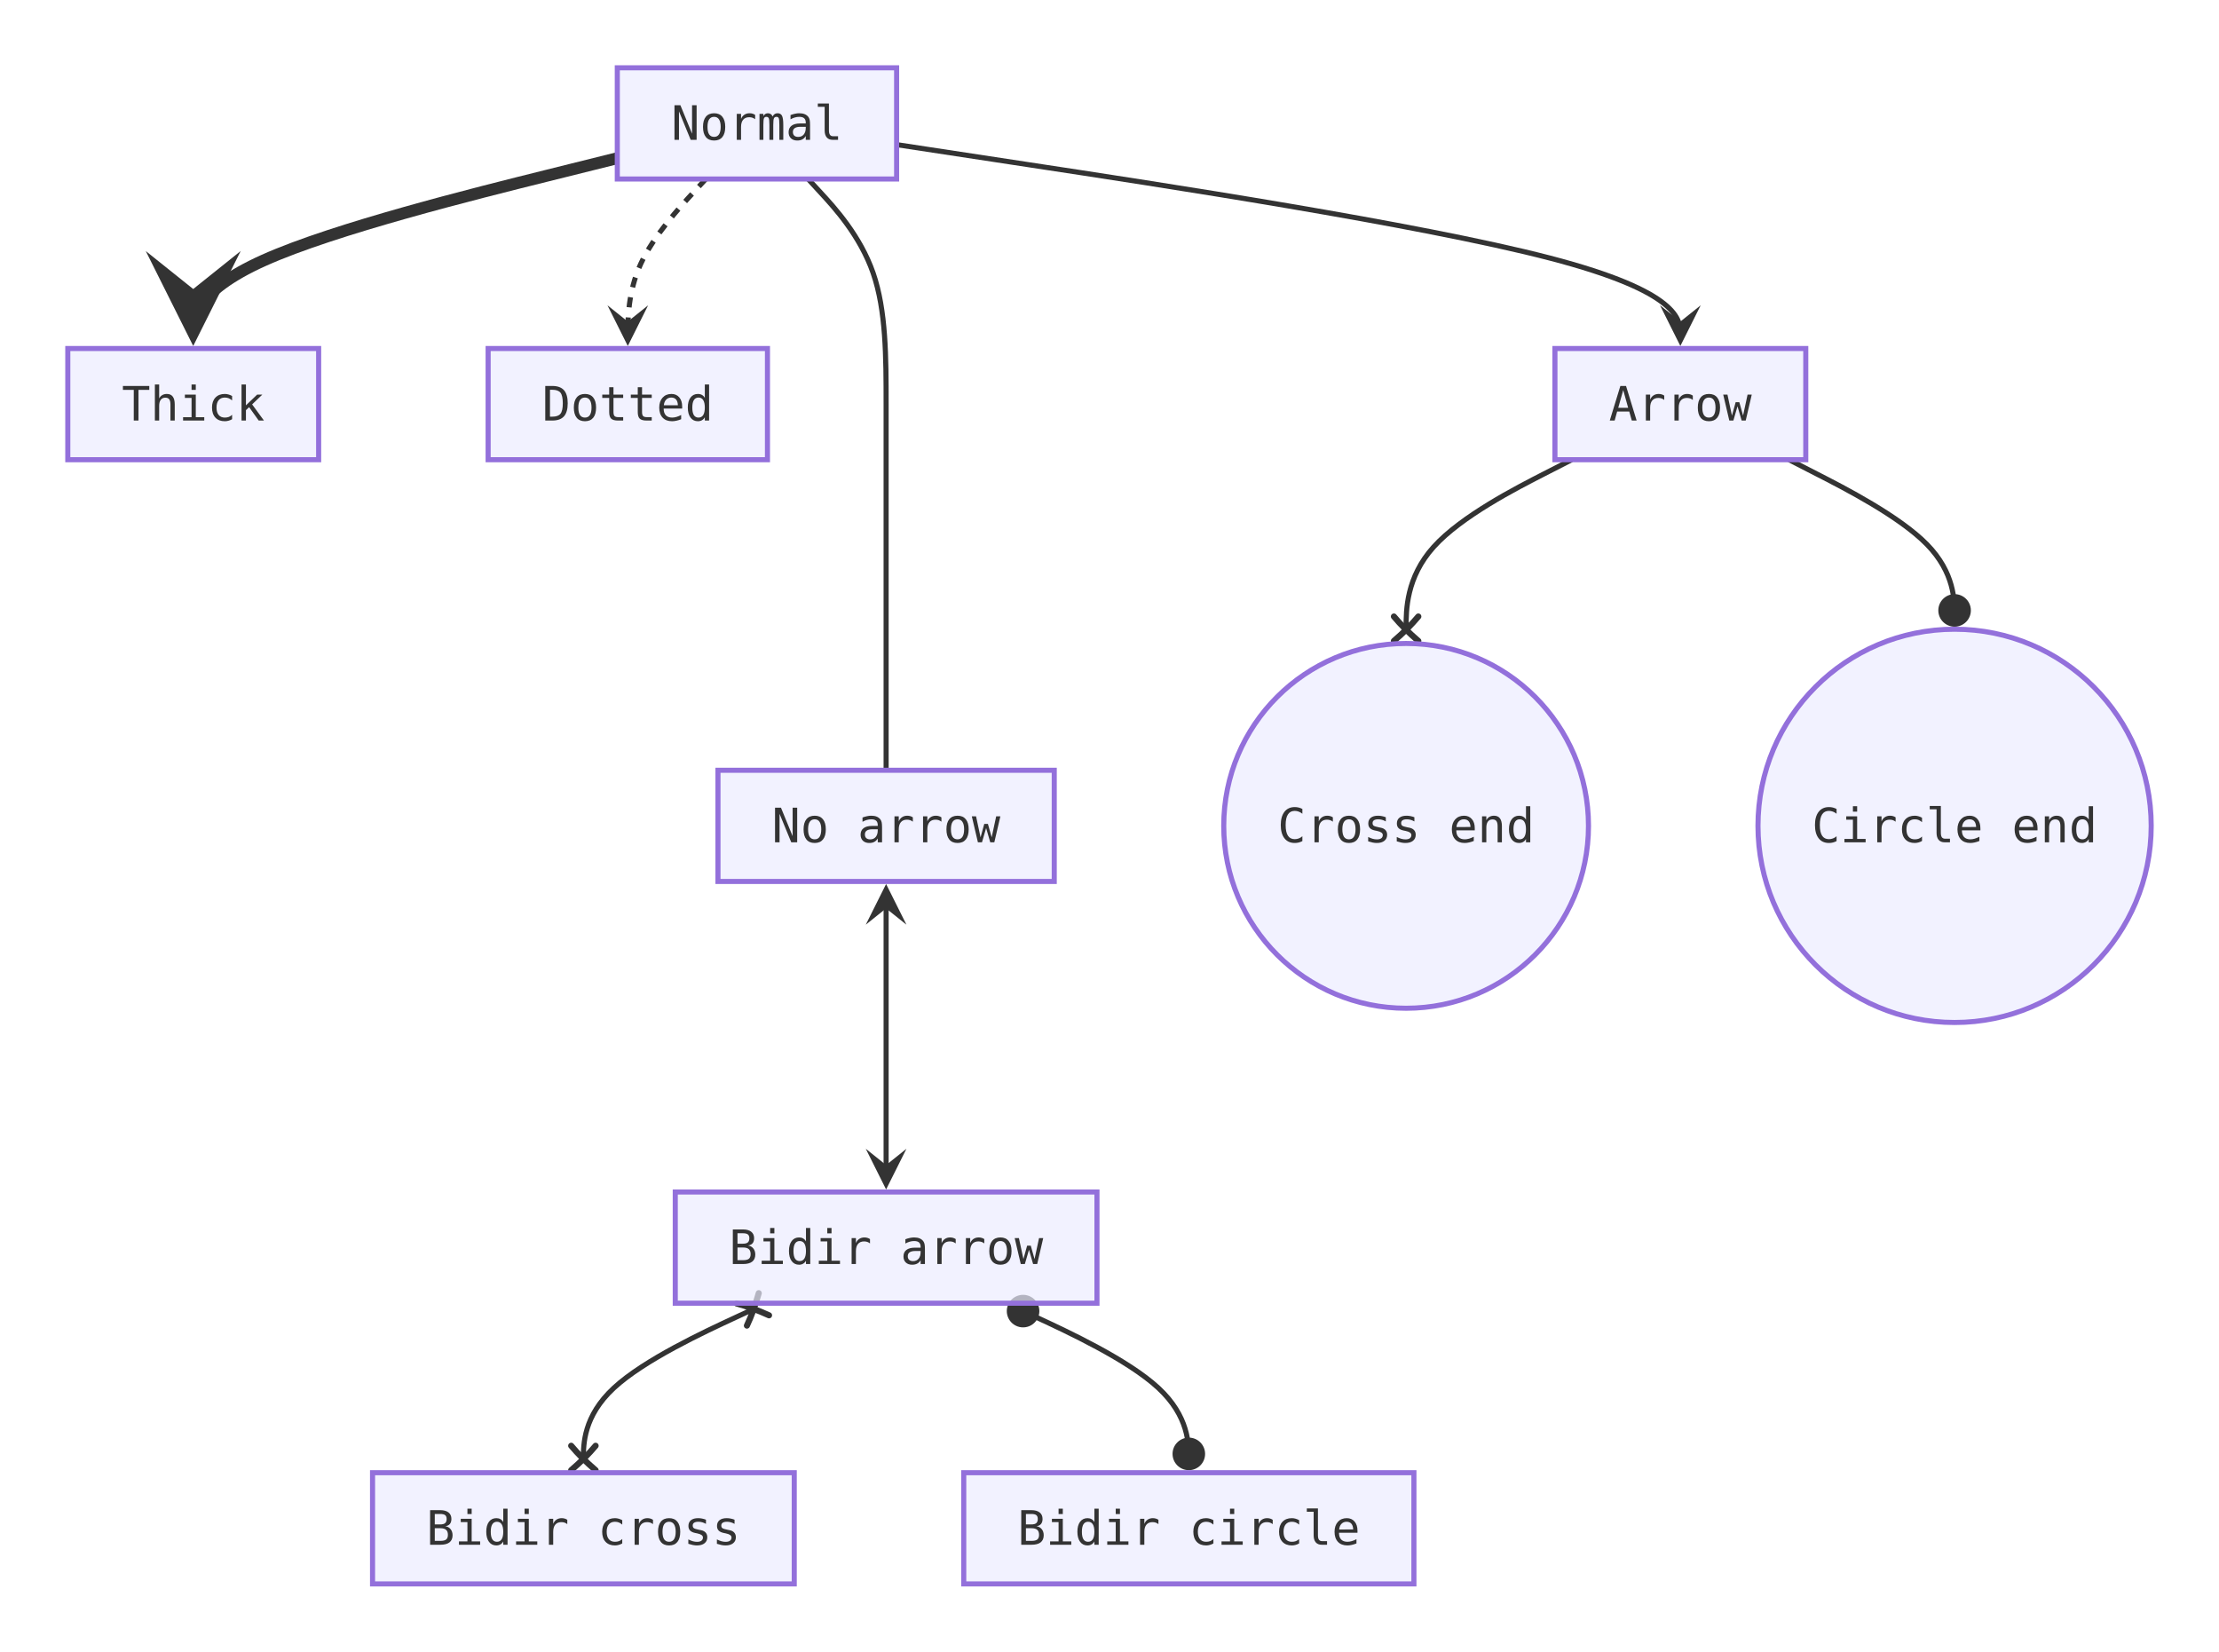
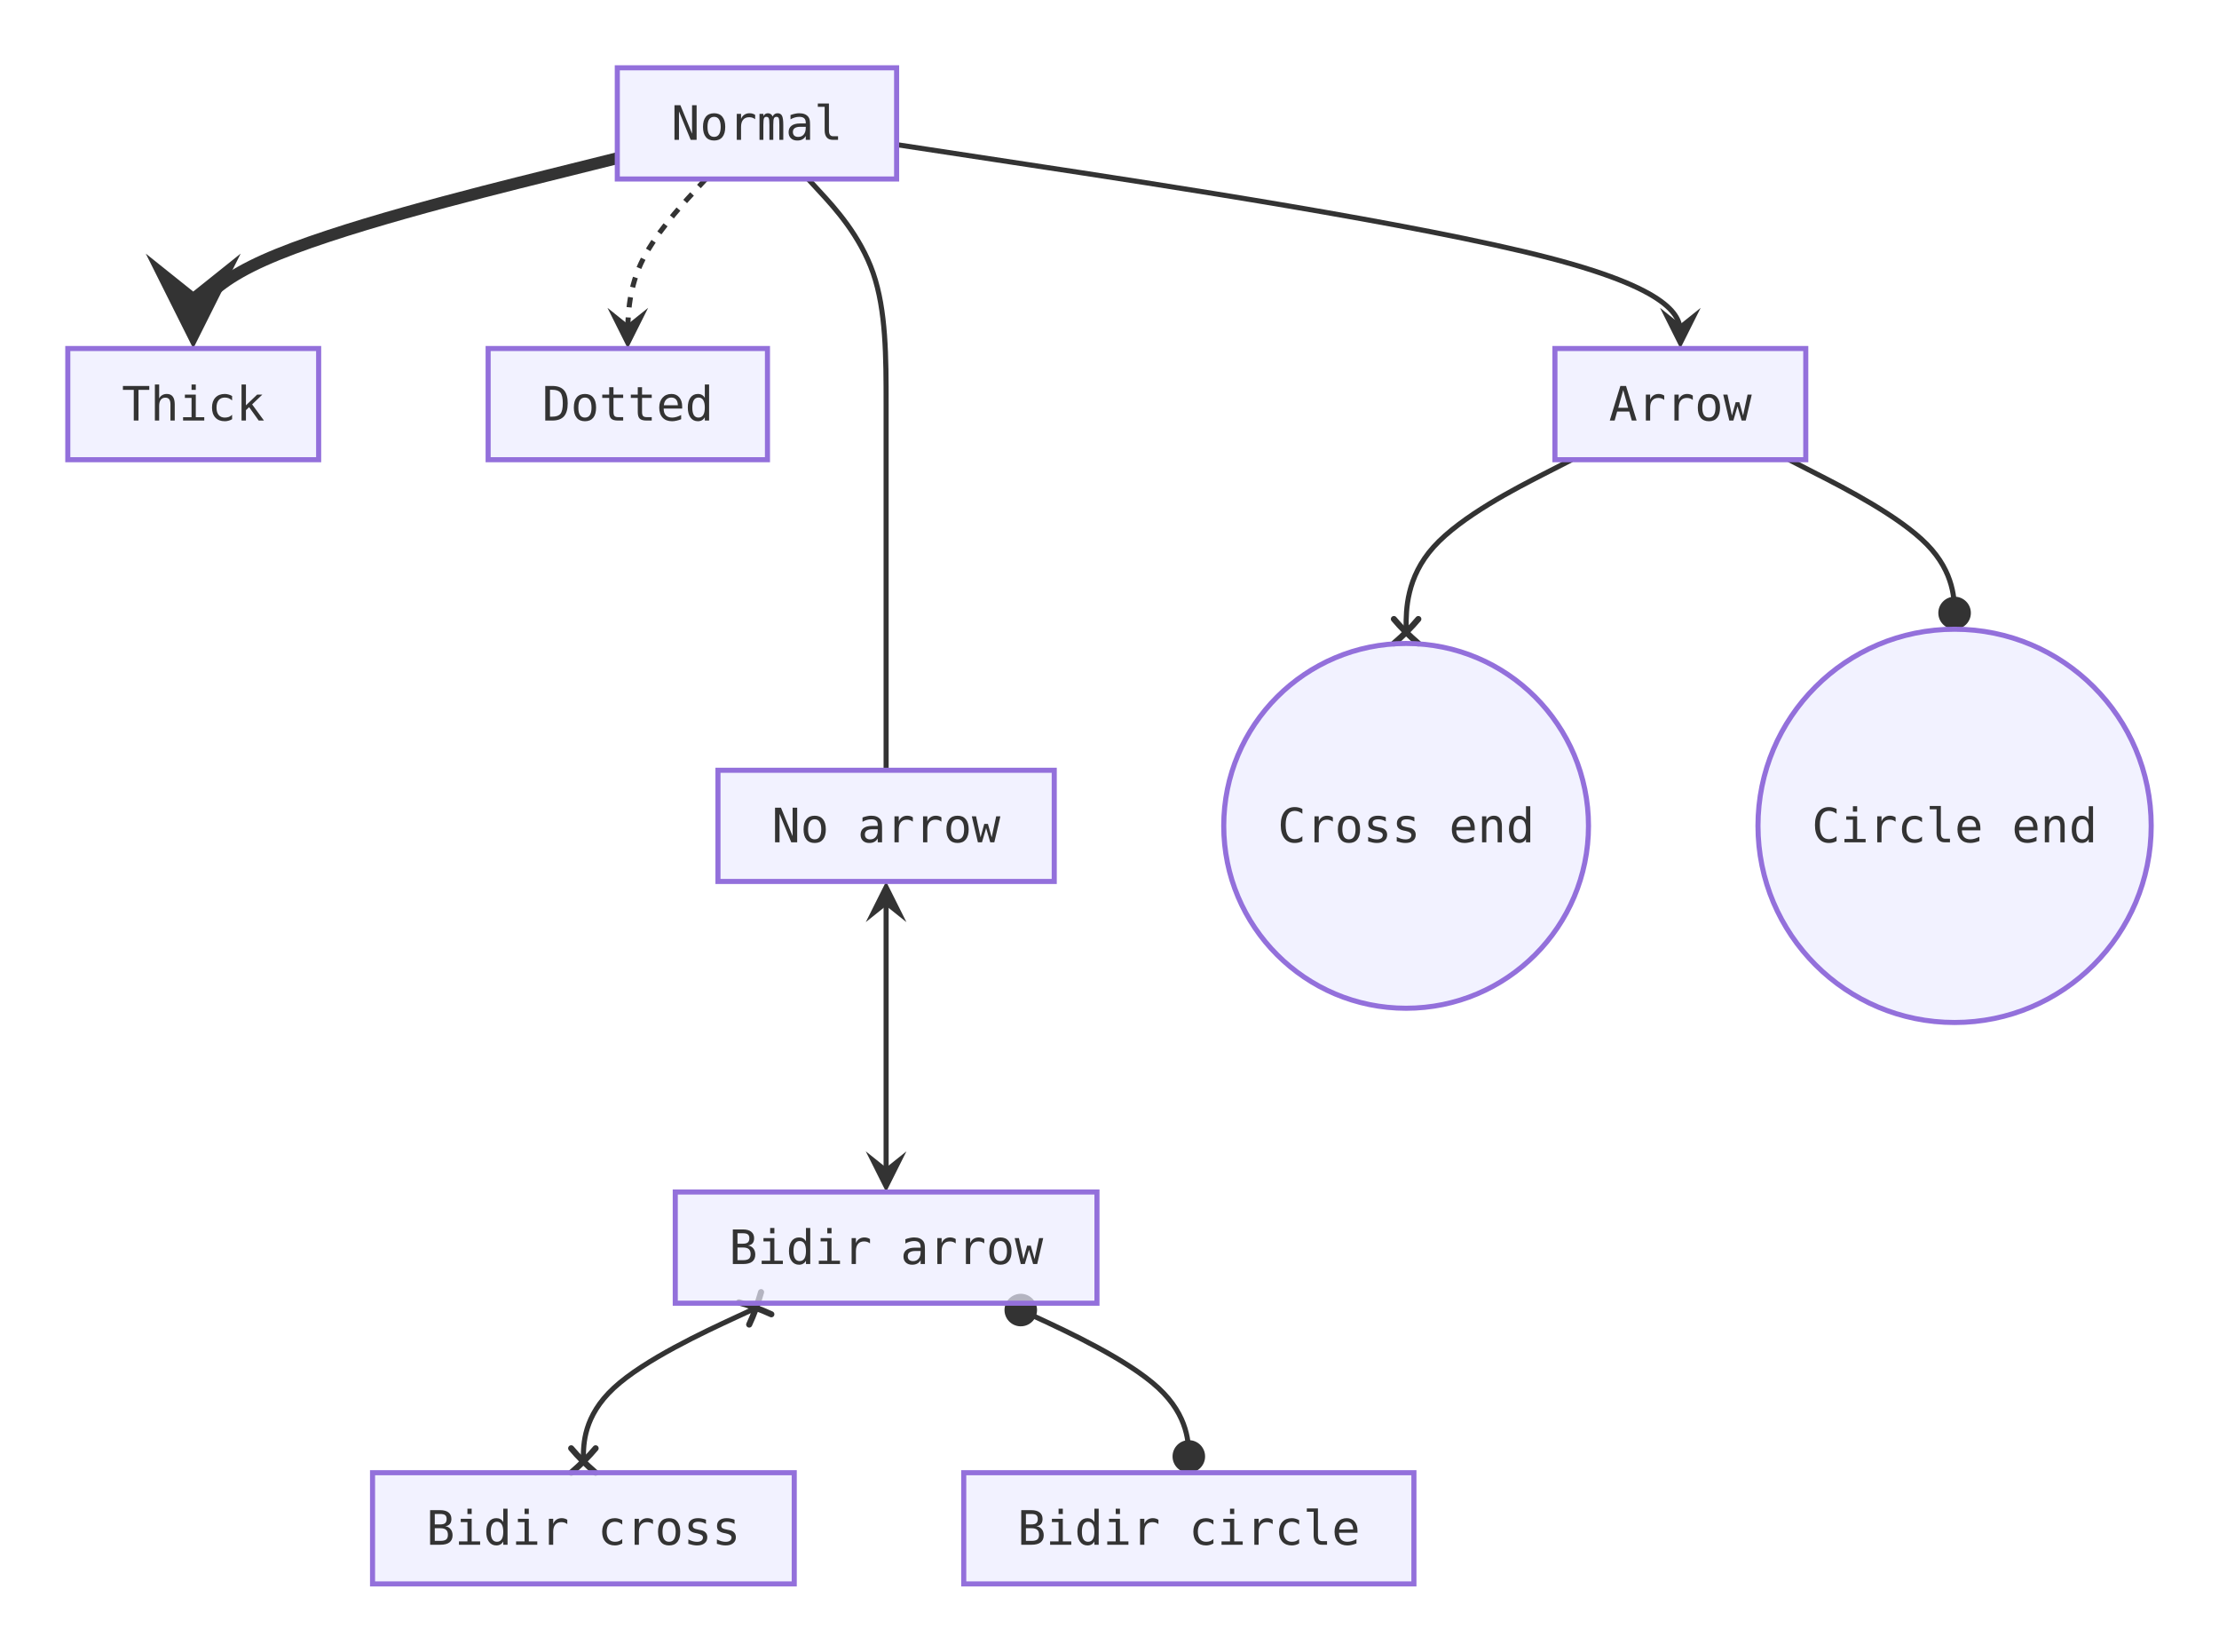
<svg xmlns="http://www.w3.org/2000/svg" viewBox="0 0 654.6 487.2" width="654.6" height="487.2">
  <defs>
    <marker id="arrow-point" viewBox="0 0 10 10" refX="8" refY="5" markerWidth="8" markerHeight="8" orient="auto-start-reverse">
      <path d="M10 5 L0 10 L4 5 L0 0 Z" fill="#333333" />
    </marker>
    <marker id="marker-circle" viewBox="0 0 10 10" refX="7" refY="5" markerWidth="8" markerHeight="8" orient="auto-start-reverse">
      <circle cx="5" cy="5" r="4" fill="#333333" />
    </marker>
    <marker id="marker-cross" viewBox="0 0 10 10" refX="6" refY="5" markerWidth="8" markerHeight="8" orient="auto-start-reverse">
      <path d="M2 2 Q5 4.5 8 8 M8 2 Q5 5.5 2 8" fill="none" stroke="#333333" stroke-width="1.5" stroke-linecap="round" />
    </marker>
  </defs>
  <g transform="translate(20, 20)">
-     <path d="M244.5 22.66 L283.03 28.52 C321.57 34.37 398.63 46.09 437.17 56.11 C475.7 66.13 475.7 74.47 475.7 78.63 L475.7 79.65" fill="none" stroke="#333333" stroke-width="1.5" marker-end="url(#arrow-point)" />
+     <path d="M244.5 22.66 L283.03 28.52 C321.57 34.37 398.63 46.09 437.17 56.11 C475.7 66.13 475.7 74.47 475.7 78.63 L475.7 80.4" fill="none" stroke="#333333" stroke-width="1.5" marker-end="url(#arrow-point)" />
    <path d="M218.39 32.8 L222.23 36.97 C226.06 41.13 233.73 49.47 237.57 60.53 C241.4 71.6 241.4 85.4 241.4 99.2 C241.4 113 241.4 126.8 241.4 144.8 C241.4 162.8 241.4 185 241.4 196.1 L241.4 207.2" fill="none" stroke="#333333" stroke-width="1.5" />
-     <path d="M188.21 32.8 L184.37 36.97 C180.54 41.13 172.87 49.47 169.03 57.8 C165.2 66.13 165.2 74.47 165.2 78.63 L165.2 79.65" fill="none" stroke="#333333" stroke-width="1.5" stroke-dasharray="3 3" marker-end="url(#arrow-point)" />
-     <path d="M162.1 26.66 L141.25 31.85 C120.4 37.04 78.7 47.42 57.85 56.78 C37 66.13 37 74.47 37 76.45" fill="none" stroke="#333333" stroke-width="3.5" marker-end="url(#arrow-point)" />
-     <path d="M507.75 115.6 L515.89 119.77 C524.03 123.93 540.32 132.27 548.46 140.6 C556.6 148.93 556.6 157.27 556.6 161.43 L556.6 162.45" fill="none" stroke="#333333" stroke-width="1.5" marker-end="url(#marker-circle)" />
-     <path d="M443.65 115.6 L435.51 119.77 C427.37 123.93 411.08 132.27 402.94 141.3 C394.8 150.33 394.8 160.07 394.8 164.93 L394.8 166.65" fill="none" stroke="#333333" stroke-width="1.5" marker-end="url(#marker-cross)" />
-     <path d="M241.4 243.15 L241.4 251.1 C241.4 262.2 241.4 284.4 241.4 299.67 C241.4 314.93 241.4 323.27 241.4 327.43 L241.4 328.45" fill="none" stroke="#333333" stroke-width="1.5" marker-start="url(#arrow-point)" marker-end="url(#arrow-point)" />
-     <path d="M279.63 365.72 L285.76 368.57 C294.75 372.73 312.72 381.07 321.71 389.4 C330.7 397.73 330.7 406.07 330.7 410.23 L330.7 411.25" fill="none" stroke="#333333" stroke-width="1.5" marker-start="url(#marker-circle)" marker-end="url(#marker-circle)" />
-     <path d="M203.17 365.72 L197.04 368.57 C188.05 372.73 170.08 381.07 161.09 389.4 C152.1 397.73 152.1 406.07 152.1 410.23 L152.1 411.25" fill="none" stroke="#333333" stroke-width="1.5" marker-start="url(#marker-cross)" marker-end="url(#marker-cross)" />
+     <path d="M188.21 32.8 L184.37 36.97 C180.54 41.13 172.87 49.47 169.03 57.8 C165.2 66.13 165.2 74.47 165.2 78.63 L165.2 80.4" fill="none" stroke="#333333" stroke-width="1.5" stroke-dasharray="3 3" marker-end="url(#arrow-point)" />
+     <path d="M162.1 26.66 L141.25 31.85 C120.4 37.04 78.7 47.42 57.85 56.78 C37 66.13 37 74.47 37 77.2" fill="none" stroke="#333333" stroke-width="3.5" marker-end="url(#arrow-point)" />
+     <path d="M507.75 115.6 L515.89 119.77 C524.03 123.93 540.32 132.27 548.46 140.6 C556.6 148.93 556.6 157.27 556.6 161.43 L556.6 163.2" fill="none" stroke="#333333" stroke-width="1.5" marker-end="url(#marker-circle)" />
+     <path d="M443.65 115.6 L435.51 119.77 C427.37 123.93 411.08 132.27 402.94 141.3 C394.8 150.33 394.8 160.07 394.8 164.93 L394.8 167.4" fill="none" stroke="#333333" stroke-width="1.5" marker-end="url(#marker-cross)" />
+     <path d="M241.4 242.4 L241.4 251.1 C241.4 262.2 241.4 284.4 241.4 299.67 C241.4 314.93 241.4 323.27 241.4 327.43 L241.4 329.2" fill="none" stroke="#333333" stroke-width="1.5" marker-start="url(#arrow-point)" marker-end="url(#arrow-point)" />
+     <path d="M278.95 365.41 L285.76 368.57 C294.75 372.73 312.72 381.07 321.71 389.4 C330.7 397.73 330.7 406.07 330.7 410.23 L330.7 412" fill="none" stroke="#333333" stroke-width="1.5" marker-start="url(#marker-circle)" marker-end="url(#marker-circle)" />
+     <path d="M203.85 365.41 L197.04 368.57 C188.05 372.73 170.08 381.07 161.09 389.4 C152.1 397.73 152.1 406.07 152.1 410.23 L152.1 412" fill="none" stroke="#333333" stroke-width="1.5" marker-start="url(#marker-cross)" marker-end="url(#marker-cross)" />
    <rect x="162.1" y="0" width="82.4" height="32.8" fill="#ececffb2" stroke="#9370db" stroke-width="1.5" />
    <text x="203.3" y="16.4" text-anchor="middle" dominant-baseline="central" font-size="14px" font-family="'Intel One Mono', 'SF Mono', 'Cascadia Code', 'JetBrains Mono', 'Fira Code', 'Consolas', 'Menlo', monospace" fill="#333333">Normal</text>
    <rect x="438.7" y="82.8" width="74" height="32.8" fill="#ececffb2" stroke="#9370db" stroke-width="1.5" />
    <text x="475.7" y="99.2" text-anchor="middle" dominant-baseline="central" font-size="14px" font-family="'Intel One Mono', 'SF Mono', 'Cascadia Code', 'JetBrains Mono', 'Fira Code', 'Consolas', 'Menlo', monospace" fill="#333333">Arrow</text>
    <rect x="191.8" y="207.2" width="99.2" height="32.8" fill="#ececffb2" stroke="#9370db" stroke-width="1.5" />
    <text x="241.4" y="223.6" text-anchor="middle" dominant-baseline="central" font-size="14px" font-family="'Intel One Mono', 'SF Mono', 'Cascadia Code', 'JetBrains Mono', 'Fira Code', 'Consolas', 'Menlo', monospace" fill="#333333">No arrow</text>
    <rect x="124" y="82.8" width="82.4" height="32.8" fill="#ececffb2" stroke="#9370db" stroke-width="1.5" />
    <text x="165.2" y="99.2" text-anchor="middle" dominant-baseline="central" font-size="14px" font-family="'Intel One Mono', 'SF Mono', 'Cascadia Code', 'JetBrains Mono', 'Fira Code', 'Consolas', 'Menlo', monospace" fill="#333333">Dotted</text>
    <rect x="0" y="82.8" width="74" height="32.8" fill="#ececffb2" stroke="#9370db" stroke-width="1.5" />
    <text x="37" y="99.2" text-anchor="middle" dominant-baseline="central" font-size="14px" font-family="'Intel One Mono', 'SF Mono', 'Cascadia Code', 'JetBrains Mono', 'Fira Code', 'Consolas', 'Menlo', monospace" fill="#333333">Thick</text>
    <circle cx="556.6" cy="223.6" r="58" fill="#ececffb2" stroke="#9370db" stroke-width="1.5" />
    <text x="556.6" y="223.6" text-anchor="middle" dominant-baseline="central" font-size="14px" font-family="'Intel One Mono', 'SF Mono', 'Cascadia Code', 'JetBrains Mono', 'Fira Code', 'Consolas', 'Menlo', monospace" fill="#333333">Circle end</text>
    <circle cx="394.8" cy="223.6" r="53.8" fill="#ececffb2" stroke="#9370db" stroke-width="1.5" />
    <text x="394.8" y="223.6" text-anchor="middle" dominant-baseline="central" font-size="14px" font-family="'Intel One Mono', 'SF Mono', 'Cascadia Code', 'JetBrains Mono', 'Fira Code', 'Consolas', 'Menlo', monospace" fill="#333333">Cross end</text>
    <rect x="179.2" y="331.6" width="124.4" height="32.8" fill="#ececffb2" stroke="#9370db" stroke-width="1.5" />
    <text x="241.4" y="348" text-anchor="middle" dominant-baseline="central" font-size="14px" font-family="'Intel One Mono', 'SF Mono', 'Cascadia Code', 'JetBrains Mono', 'Fira Code', 'Consolas', 'Menlo', monospace" fill="#333333">Bidir arrow</text>
    <rect x="264.3" y="414.4" width="132.8" height="32.8" fill="#ececffb2" stroke="#9370db" stroke-width="1.5" />
    <text x="330.7" y="430.8" text-anchor="middle" dominant-baseline="central" font-size="14px" font-family="'Intel One Mono', 'SF Mono', 'Cascadia Code', 'JetBrains Mono', 'Fira Code', 'Consolas', 'Menlo', monospace" fill="#333333">Bidir circle</text>
    <rect x="89.9" y="414.4" width="124.4" height="32.8" fill="#ececffb2" stroke="#9370db" stroke-width="1.5" />
    <text x="152.1" y="430.8" text-anchor="middle" dominant-baseline="central" font-size="14px" font-family="'Intel One Mono', 'SF Mono', 'Cascadia Code', 'JetBrains Mono', 'Fira Code', 'Consolas', 'Menlo', monospace" fill="#333333">Bidir cross</text>
  </g>
</svg>
